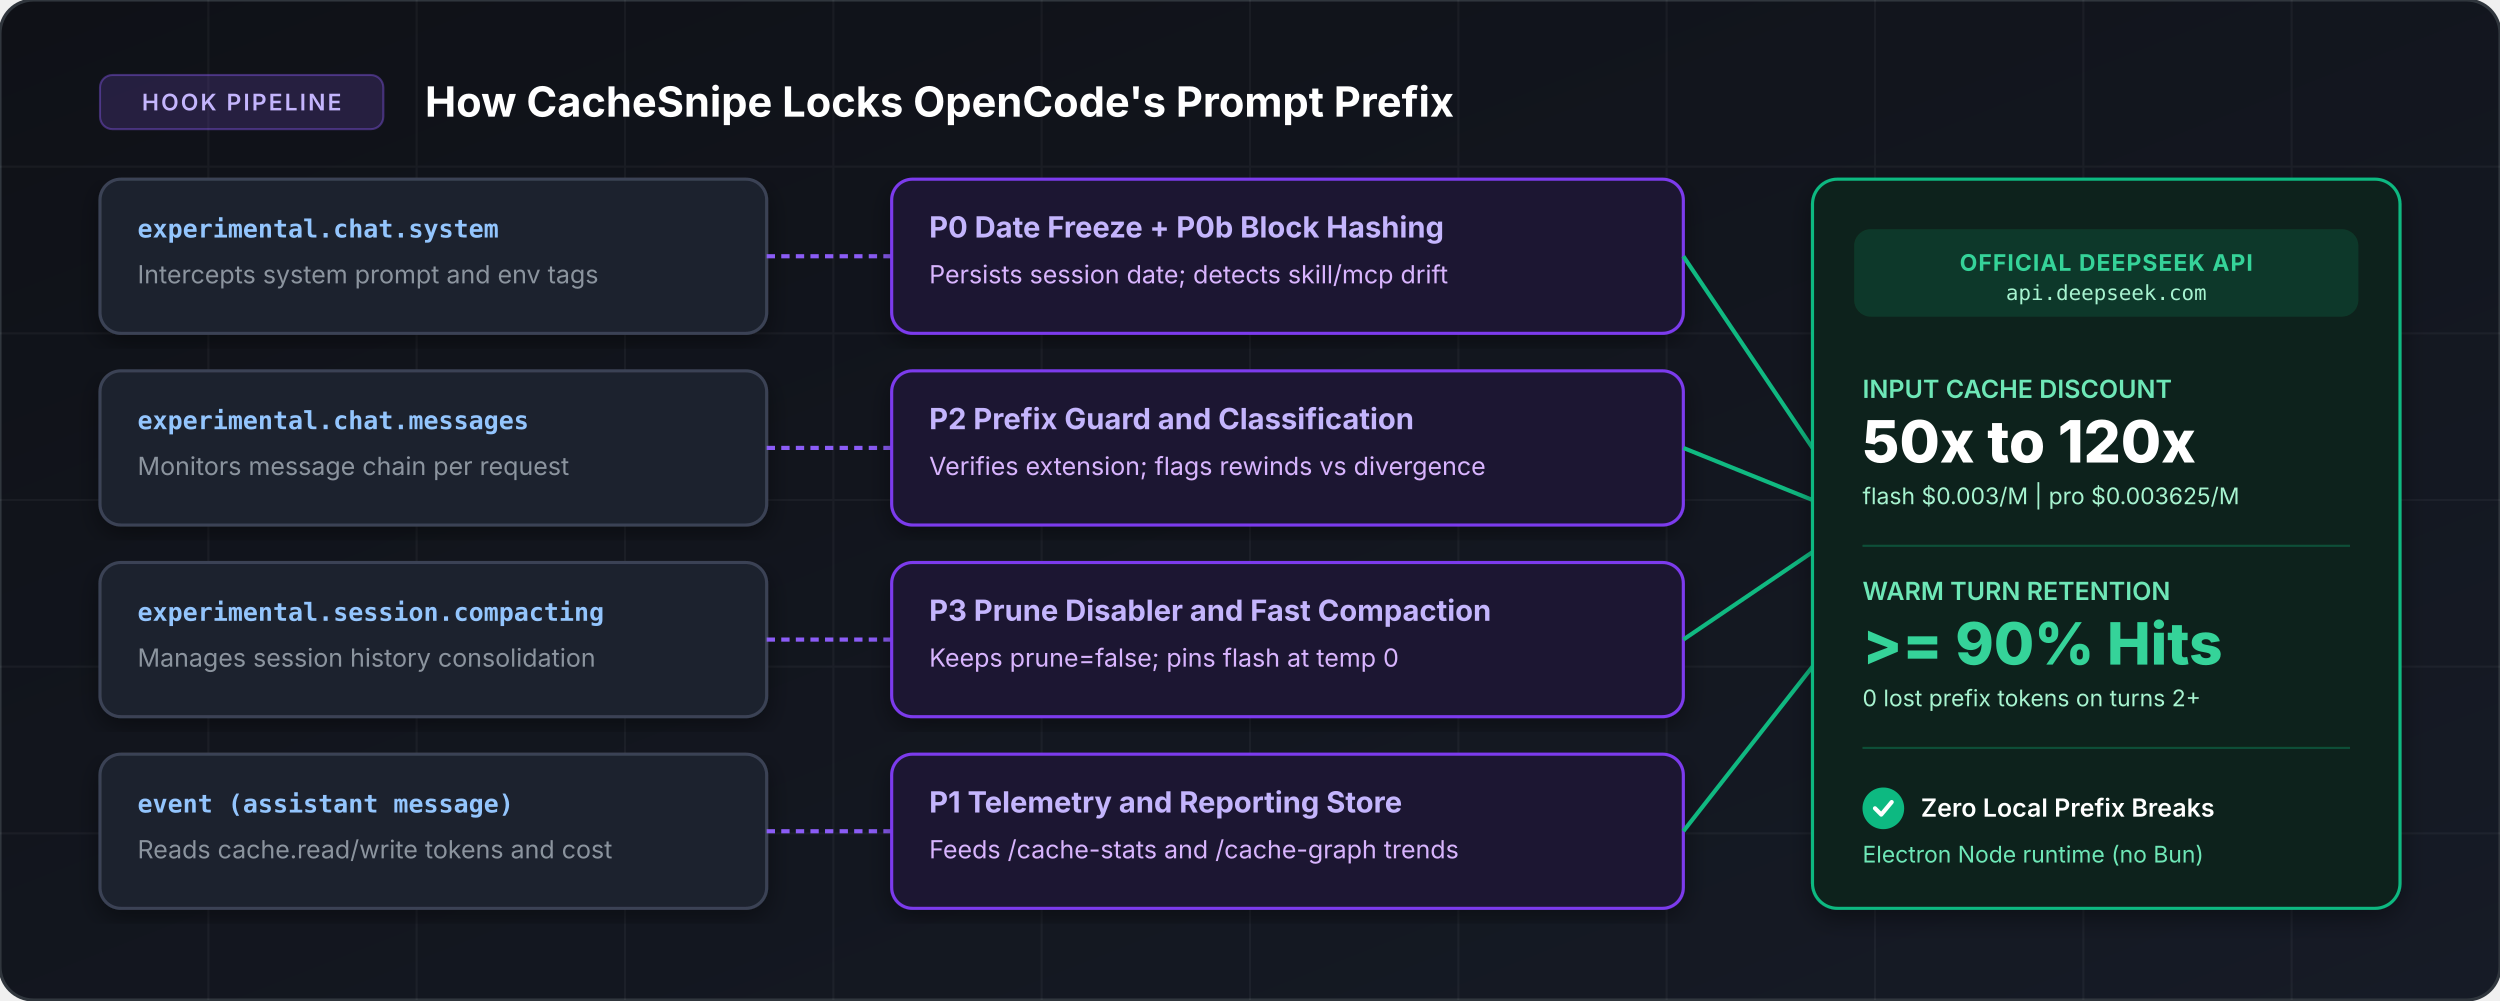
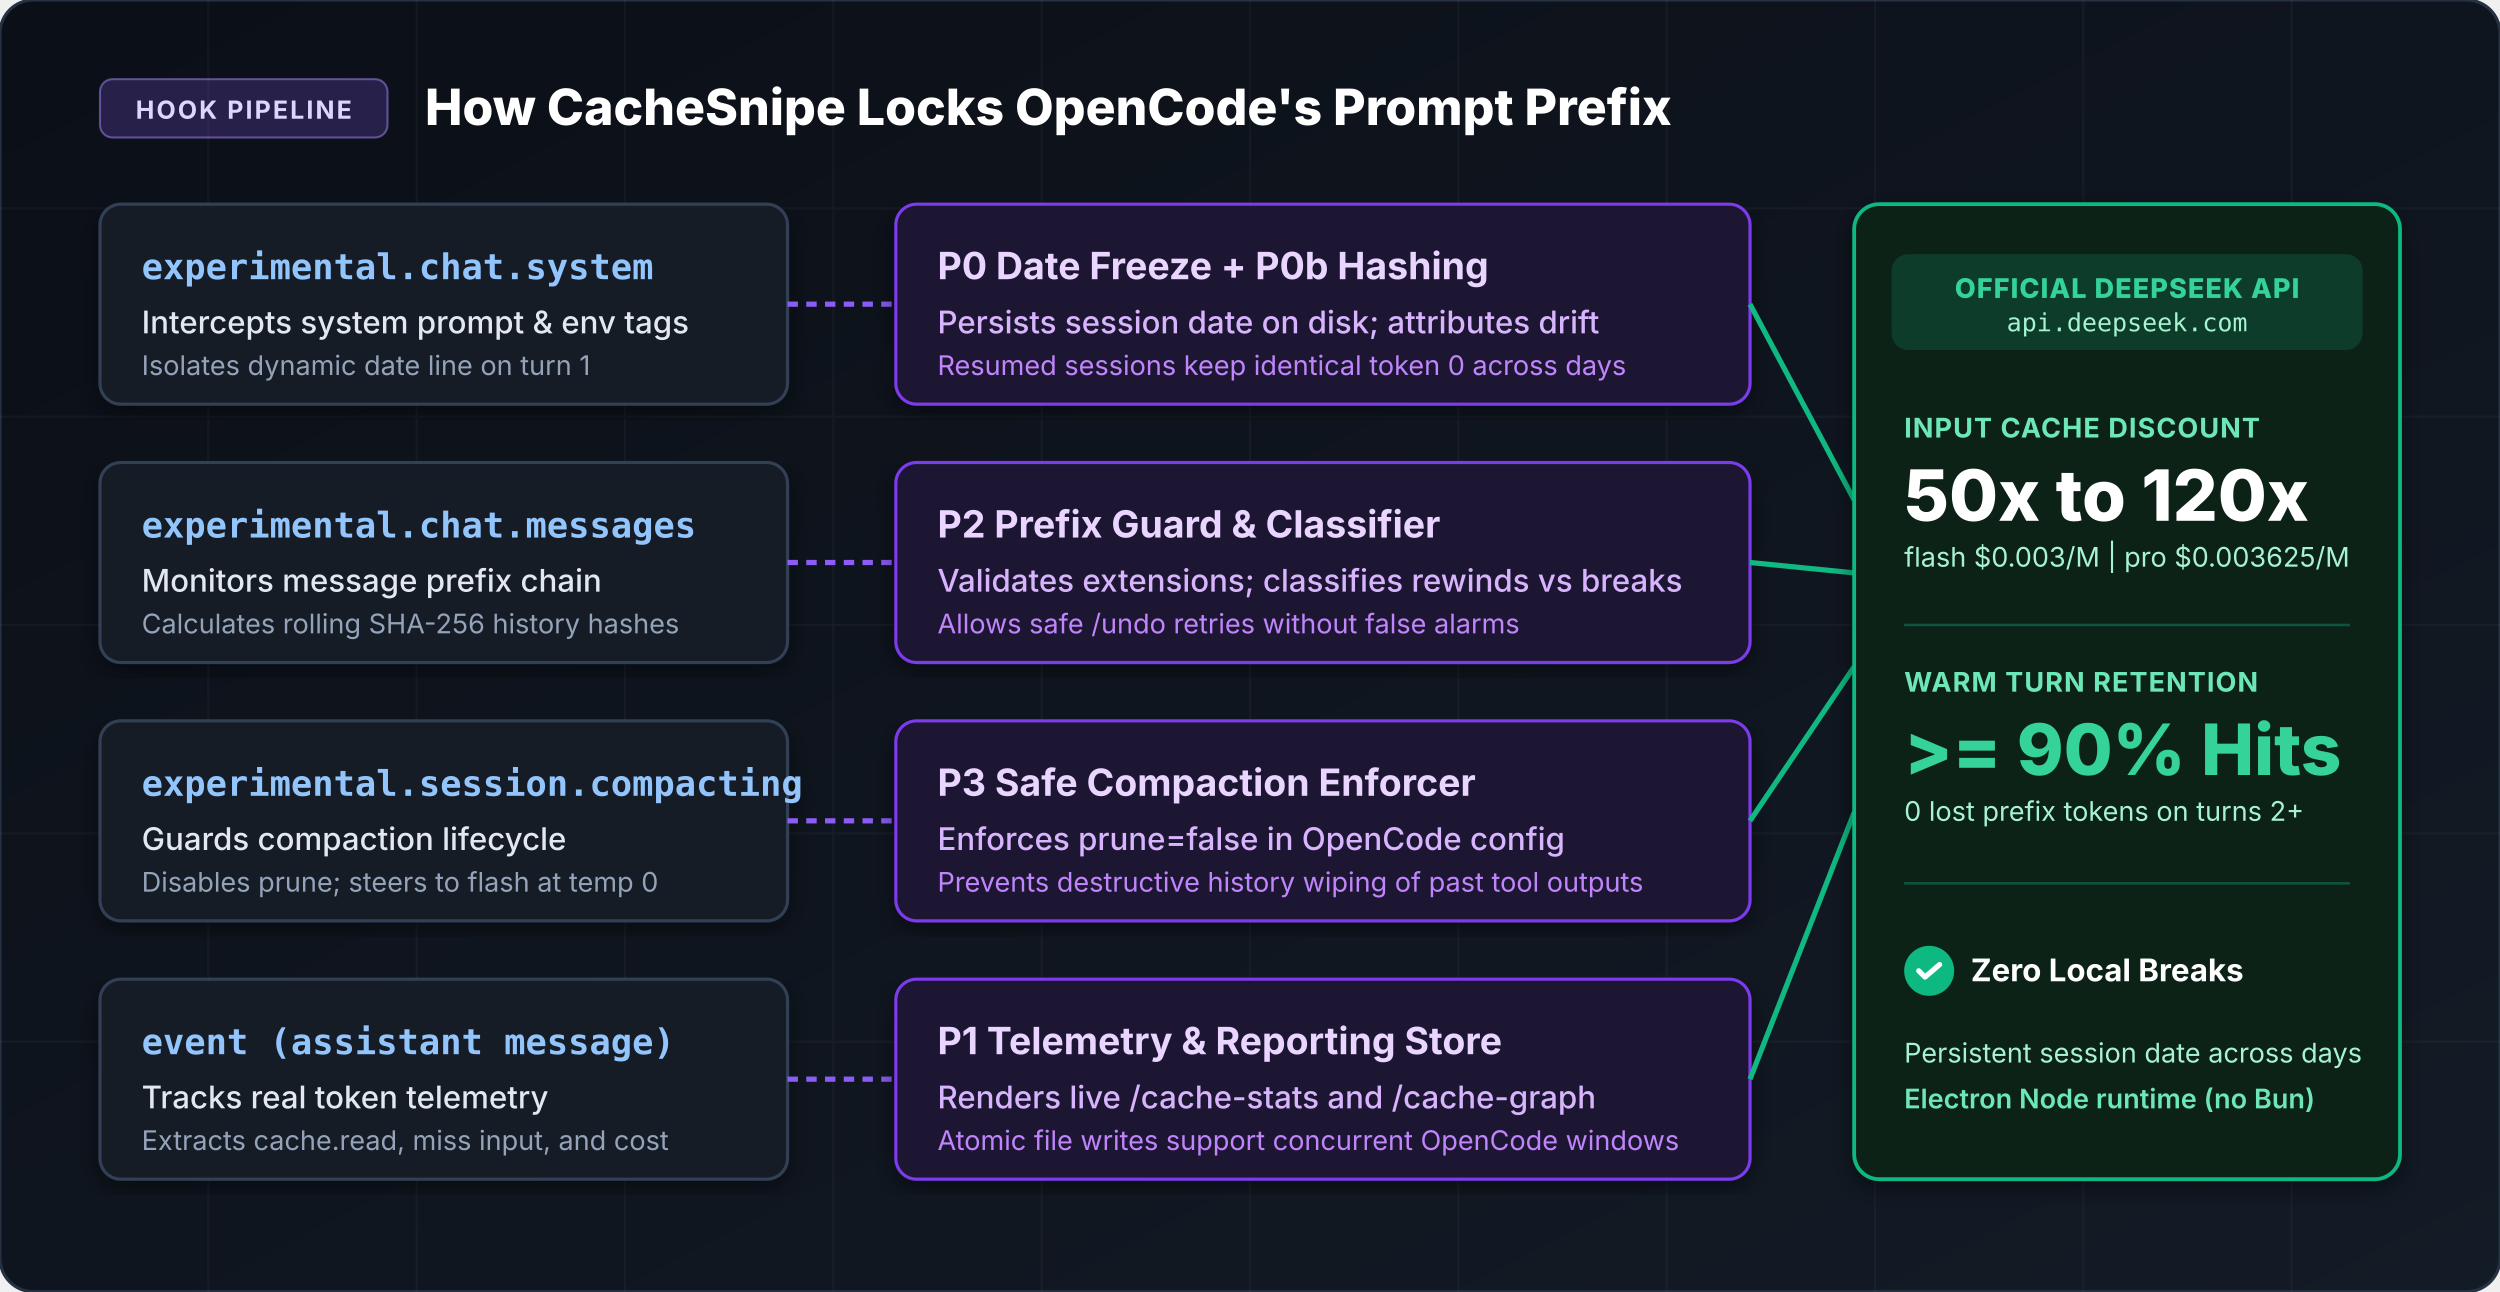
- <svg xmlns="http://www.w3.org/2000/svg" viewBox="0 0 1200 480" width="100%" height="100%">
+ <svg xmlns="http://www.w3.org/2000/svg" viewBox="0 0 1200 620" width="100%" height="100%" role="img" aria-labelledby="flowTitle flowDesc">
  <defs>
    <linearGradient id="bgGrad" x1="0%" y1="0%" x2="100%" y2="100%">
-       <stop offset="0%" stop-color="#0f1117" />
-       <stop offset="100%" stop-color="#161b26" />
+       <stop offset="0%" stop-color="#0b0f17" />
+       <stop offset="100%" stop-color="#131b26" />
    </linearGradient>
    <linearGradient id="purpleGrad" x1="0%" y1="0%" x2="100%" y2="100%">
      <stop offset="0%" stop-color="#8b5cf6" />
      <stop offset="100%" stop-color="#6d28d9" />
    </linearGradient>
    <linearGradient id="emeraldGrad" x1="0%" y1="0%" x2="100%" y2="100%">
      <stop offset="0%" stop-color="#10b981" />
      <stop offset="100%" stop-color="#059669" />
    </linearGradient>
    <linearGradient id="cyanGrad" x1="0%" y1="0%" x2="100%" y2="100%">
      <stop offset="0%" stop-color="#06b6d4" />
      <stop offset="100%" stop-color="#0284c7" />
    </linearGradient>
-     <filter id="cardShadow" x="-5%" y="-5%" width="110%" height="115%">
-       <feDropShadow dx="0" dy="4" stdDeviation="6" flood-color="#000000" flood-opacity="0.4" />
+     <filter id="cardShadow" x="-4%" y="-4%" width="108%" height="112%">
+       <feDropShadow dx="0" dy="4" stdDeviation="6" flood-color="#000000" flood-opacity="0.45" />
    </filter>
  </defs>
-   <rect width="1200" height="480" rx="16" fill="url(#bgGrad)" stroke="#30363d" stroke-width="1.5" />
-   <g stroke="#ffffff" stroke-width="1" opacity="0.04">
-     <line x1="100" y1="0" x2="100" y2="480" />
-     <line x1="200" y1="0" x2="200" y2="480" />
-     <line x1="300" y1="0" x2="300" y2="480" />
-     <line x1="400" y1="0" x2="400" y2="480" />
-     <line x1="500" y1="0" x2="500" y2="480" />
-     <line x1="600" y1="0" x2="600" y2="480" />
-     <line x1="700" y1="0" x2="700" y2="480" />
-     <line x1="800" y1="0" x2="800" y2="480" />
-     <line x1="900" y1="0" x2="900" y2="480" />
-     <line x1="1000" y1="0" x2="1000" y2="480" />
-     <line x1="1100" y1="0" x2="1100" y2="480" />
-     <line x1="0" y1="80" x2="1200" y2="80" />
-     <line x1="0" y1="160" x2="1200" y2="160" />
-     <line x1="0" y1="240" x2="1200" y2="240" />
-     <line x1="0" y1="320" x2="1200" y2="320" />
+   <rect width="1200" height="620" rx="16" fill="url(#bgGrad)" stroke="#263142" stroke-width="1.5" />
+   <g stroke="#ffffff" stroke-width="1" opacity="0.035">
+     <line x1="100" y1="0" x2="100" y2="620" />
+     <line x1="200" y1="0" x2="200" y2="620" />
+     <line x1="300" y1="0" x2="300" y2="620" />
+     <line x1="400" y1="0" x2="400" y2="620" />
+     <line x1="500" y1="0" x2="500" y2="620" />
+     <line x1="600" y1="0" x2="600" y2="620" />
+     <line x1="700" y1="0" x2="700" y2="620" />
+     <line x1="800" y1="0" x2="800" y2="620" />
+     <line x1="900" y1="0" x2="900" y2="620" />
+     <line x1="1000" y1="0" x2="1000" y2="620" />
+     <line x1="1100" y1="0" x2="1100" y2="620" />
+     <line x1="0" y1="100" x2="1200" y2="100" />
+     <line x1="0" y1="200" x2="1200" y2="200" />
+     <line x1="0" y1="300" x2="1200" y2="300" />
    <line x1="0" y1="400" x2="1200" y2="400" />
+     <line x1="0" y1="500" x2="1200" y2="500" />
  </g>
-   <g transform="translate(48, 36)">
-     <rect width="136" height="26" rx="6" fill="#8b5cf6" fill-opacity="0.18" stroke="#8b5cf6" stroke-opacity="0.4" stroke-width="1" />
-     <text x="68" y="17" fill="#c4b5fd" font-family="-apple-system, BlinkMacSystemFont, Segoe UI, sans-serif" font-size="11" font-weight="600" text-anchor="middle" letter-spacing="1">HOOK PIPELINE</text>
-     <text x="156" y="20" fill="#ffffff" font-family="-apple-system, BlinkMacSystemFont, Segoe UI, sans-serif" font-size="20" font-weight="700">How CacheSnipe Locks OpenCode's Prompt Prefix</text>
+   <g transform="translate(48, 38)">
+     <rect width="138" height="28" rx="6" fill="#8b5cf6" fill-opacity="0.22" stroke="#a78bfa" stroke-opacity="0.5" stroke-width="1" />
+     <text x="69" y="19" fill="#ddd6fe" font-family="-apple-system, BlinkMacSystemFont, Segoe UI, sans-serif" font-size="12" font-weight="700" text-anchor="middle" letter-spacing="1">HOOK PIPELINE</text>
+     <text x="156" y="22" fill="#ffffff" font-family="-apple-system, BlinkMacSystemFont, Segoe UI, sans-serif" font-size="24" font-weight="800">How CacheSnipe Locks OpenCode's Prompt Prefix</text>
  </g>
-   <g transform="translate(48, 86)" filter="url(#cardShadow)">
-     <rect width="320" height="74" rx="10" fill="#1c212e" stroke="#3b4354" stroke-width="1.5" />
-     <text x="18" y="28" fill="#93c5fd" font-family="ui-monospace, SFMono-Regular, Menlo, monospace" font-size="12" font-weight="600">experimental.chat.system</text>
-     <text x="18" y="50" fill="#8b949e" font-family="-apple-system, BlinkMacSystemFont, Segoe UI, sans-serif" font-size="12">Intercepts system prompt and env tags</text>
+   <g transform="translate(48, 98)" filter="url(#cardShadow)">
+     <rect width="330" height="96" rx="10" fill="#151b27" stroke="#334155" stroke-width="1.5" />
+     <text x="20" y="36" fill="#93c5fd" font-family="ui-monospace, SFMono-Regular, Menlo, monospace" font-size="17" font-weight="700">experimental.chat.system</text>
+     <text x="20" y="62" fill="#e2e8f0" font-family="-apple-system, BlinkMacSystemFont, Segoe UI, sans-serif" font-size="15" font-weight="500">Intercepts system prompt &amp; env tags</text>
+     <text x="20" y="82" fill="#94a3b8" font-family="-apple-system, BlinkMacSystemFont, Segoe UI, sans-serif" font-size="13">Isolates dynamic date line on turn 1</text>
  </g>
-   <g transform="translate(48, 178)" filter="url(#cardShadow)">
-     <rect width="320" height="74" rx="10" fill="#1c212e" stroke="#3b4354" stroke-width="1.5" />
-     <text x="18" y="28" fill="#93c5fd" font-family="ui-monospace, SFMono-Regular, Menlo, monospace" font-size="12" font-weight="600">experimental.chat.messages</text>
-     <text x="18" y="50" fill="#8b949e" font-family="-apple-system, BlinkMacSystemFont, Segoe UI, sans-serif" font-size="12">Monitors message chain per request</text>
+   <g transform="translate(48, 222)" filter="url(#cardShadow)">
+     <rect width="330" height="96" rx="10" fill="#151b27" stroke="#334155" stroke-width="1.5" />
+     <text x="20" y="36" fill="#93c5fd" font-family="ui-monospace, SFMono-Regular, Menlo, monospace" font-size="17" font-weight="700">experimental.chat.messages</text>
+     <text x="20" y="62" fill="#e2e8f0" font-family="-apple-system, BlinkMacSystemFont, Segoe UI, sans-serif" font-size="15" font-weight="500">Monitors message prefix chain</text>
+     <text x="20" y="82" fill="#94a3b8" font-family="-apple-system, BlinkMacSystemFont, Segoe UI, sans-serif" font-size="13">Calculates rolling SHA-256 history hashes</text>
  </g>
-   <g transform="translate(48, 270)" filter="url(#cardShadow)">
-     <rect width="320" height="74" rx="10" fill="#1c212e" stroke="#3b4354" stroke-width="1.5" />
-     <text x="18" y="28" fill="#93c5fd" font-family="ui-monospace, SFMono-Regular, Menlo, monospace" font-size="12" font-weight="600">experimental.session.compacting</text>
-     <text x="18" y="50" fill="#8b949e" font-family="-apple-system, BlinkMacSystemFont, Segoe UI, sans-serif" font-size="12">Manages session history consolidation</text>
+   <g transform="translate(48, 346)" filter="url(#cardShadow)">
+     <rect width="330" height="96" rx="10" fill="#151b27" stroke="#334155" stroke-width="1.5" />
+     <text x="20" y="36" fill="#93c5fd" font-family="ui-monospace, SFMono-Regular, Menlo, monospace" font-size="17" font-weight="700">experimental.session.compacting</text>
+     <text x="20" y="62" fill="#e2e8f0" font-family="-apple-system, BlinkMacSystemFont, Segoe UI, sans-serif" font-size="15" font-weight="500">Guards compaction lifecycle</text>
+     <text x="20" y="82" fill="#94a3b8" font-family="-apple-system, BlinkMacSystemFont, Segoe UI, sans-serif" font-size="13">Disables prune; steers to flash at temp 0</text>
  </g>
-   <g transform="translate(48, 362)" filter="url(#cardShadow)">
-     <rect width="320" height="74" rx="10" fill="#1c212e" stroke="#3b4354" stroke-width="1.5" />
-     <text x="18" y="28" fill="#93c5fd" font-family="ui-monospace, SFMono-Regular, Menlo, monospace" font-size="12" font-weight="600">event (assistant message)</text>
-     <text x="18" y="50" fill="#8b949e" font-family="-apple-system, BlinkMacSystemFont, Segoe UI, sans-serif" font-size="12">Reads cache.read/write tokens and cost</text>
+   <g transform="translate(48, 470)" filter="url(#cardShadow)">
+     <rect width="330" height="96" rx="10" fill="#151b27" stroke="#334155" stroke-width="1.5" />
+     <text x="20" y="36" fill="#93c5fd" font-family="ui-monospace, SFMono-Regular, Menlo, monospace" font-size="17" font-weight="700">event (assistant message)</text>
+     <text x="20" y="62" fill="#e2e8f0" font-family="-apple-system, BlinkMacSystemFont, Segoe UI, sans-serif" font-size="15" font-weight="500">Tracks real token telemetry</text>
+     <text x="20" y="82" fill="#94a3b8" font-family="-apple-system, BlinkMacSystemFont, Segoe UI, sans-serif" font-size="13">Extracts cache.read, miss input, and cost</text>
  </g>
-   <path d="M 368 123 L 428 123" stroke="#8b5cf6" stroke-width="2" stroke-dasharray="4 3" />
-   <path d="M 368 215 L 428 215" stroke="#8b5cf6" stroke-width="2" stroke-dasharray="4 3" />
-   <path d="M 368 307 L 428 307" stroke="#8b5cf6" stroke-width="2" stroke-dasharray="4 3" />
-   <path d="M 368 399 L 428 399" stroke="#8b5cf6" stroke-width="2" stroke-dasharray="4 3" />
-   <g transform="translate(428, 86)" filter="url(#cardShadow)">
-     <rect width="380" height="74" rx="10" fill="#1e1833" stroke="#7c3aed" stroke-width="1.5" />
-     <text x="18" y="28" fill="#c4b5fd" font-family="-apple-system, BlinkMacSystemFont, Segoe UI, sans-serif" font-size="14" font-weight="700">P0 Date Freeze + P0b Block Hashing</text>
-     <text x="18" y="50" fill="#d8b4fe" font-family="-apple-system, BlinkMacSystemFont, Segoe UI, sans-serif" font-size="12">Persists session date; detects skill/mcp drift</text>
+   <path d="M 378 146 L 430 146" stroke="#8b5cf6" stroke-width="2.5" stroke-dasharray="5 4" />
+   <path d="M 378 270 L 430 270" stroke="#8b5cf6" stroke-width="2.5" stroke-dasharray="5 4" />
+   <path d="M 378 394 L 430 394" stroke="#8b5cf6" stroke-width="2.5" stroke-dasharray="5 4" />
+   <path d="M 378 518 L 430 518" stroke="#8b5cf6" stroke-width="2.5" stroke-dasharray="5 4" />
+   <g transform="translate(430, 98)" filter="url(#cardShadow)">
+     <rect width="410" height="96" rx="10" fill="#1e1833" stroke="#7c3aed" stroke-width="1.5" />
+     <text x="20" y="36" fill="#e9d5ff" font-family="-apple-system, BlinkMacSystemFont, Segoe UI, sans-serif" font-size="18" font-weight="700">P0 Date Freeze + P0b Hashing</text>
+     <text x="20" y="62" fill="#d8b4fe" font-family="-apple-system, BlinkMacSystemFont, Segoe UI, sans-serif" font-size="15" font-weight="500">Persists session date on disk; attributes drift</text>
+     <text x="20" y="82" fill="#c084fc" font-family="-apple-system, BlinkMacSystemFont, Segoe UI, sans-serif" font-size="13">Resumed sessions keep identical token 0 across days</text>
  </g>
-   <g transform="translate(428, 178)" filter="url(#cardShadow)">
-     <rect width="380" height="74" rx="10" fill="#1e1833" stroke="#7c3aed" stroke-width="1.5" />
-     <text x="18" y="28" fill="#c4b5fd" font-family="-apple-system, BlinkMacSystemFont, Segoe UI, sans-serif" font-size="14" font-weight="700">P2 Prefix Guard and Classification</text>
-     <text x="18" y="50" fill="#d8b4fe" font-family="-apple-system, BlinkMacSystemFont, Segoe UI, sans-serif" font-size="12">Verifies extension; flags rewinds vs divergence</text>
+   <g transform="translate(430, 222)" filter="url(#cardShadow)">
+     <rect width="410" height="96" rx="10" fill="#1e1833" stroke="#7c3aed" stroke-width="1.5" />
+     <text x="20" y="36" fill="#e9d5ff" font-family="-apple-system, BlinkMacSystemFont, Segoe UI, sans-serif" font-size="18" font-weight="700">P2 Prefix Guard &amp; Classifier</text>
+     <text x="20" y="62" fill="#d8b4fe" font-family="-apple-system, BlinkMacSystemFont, Segoe UI, sans-serif" font-size="15" font-weight="500">Validates extensions; classifies rewinds vs breaks</text>
+     <text x="20" y="82" fill="#c084fc" font-family="-apple-system, BlinkMacSystemFont, Segoe UI, sans-serif" font-size="13">Allows safe /undo retries without false alarms</text>
  </g>
-   <g transform="translate(428, 270)" filter="url(#cardShadow)">
-     <rect width="380" height="74" rx="10" fill="#1e1833" stroke="#7c3aed" stroke-width="1.5" />
-     <text x="18" y="28" fill="#c4b5fd" font-family="-apple-system, BlinkMacSystemFont, Segoe UI, sans-serif" font-size="14" font-weight="700">P3 Prune Disabler and Fast Compaction</text>
-     <text x="18" y="50" fill="#d8b4fe" font-family="-apple-system, BlinkMacSystemFont, Segoe UI, sans-serif" font-size="12">Keeps prune=false; pins flash at temp 0</text>
+   <g transform="translate(430, 346)" filter="url(#cardShadow)">
+     <rect width="410" height="96" rx="10" fill="#1e1833" stroke="#7c3aed" stroke-width="1.5" />
+     <text x="20" y="36" fill="#e9d5ff" font-family="-apple-system, BlinkMacSystemFont, Segoe UI, sans-serif" font-size="18" font-weight="700">P3 Safe Compaction Enforcer</text>
+     <text x="20" y="62" fill="#d8b4fe" font-family="-apple-system, BlinkMacSystemFont, Segoe UI, sans-serif" font-size="15" font-weight="500">Enforces prune=false in OpenCode config</text>
+     <text x="20" y="82" fill="#c084fc" font-family="-apple-system, BlinkMacSystemFont, Segoe UI, sans-serif" font-size="13">Prevents destructive history wiping of past tool outputs</text>
  </g>
-   <g transform="translate(428, 362)" filter="url(#cardShadow)">
-     <rect width="380" height="74" rx="10" fill="#1e1833" stroke="#7c3aed" stroke-width="1.5" />
-     <text x="18" y="28" fill="#c4b5fd" font-family="-apple-system, BlinkMacSystemFont, Segoe UI, sans-serif" font-size="14" font-weight="700">P1 Telemetry and Reporting Store</text>
-     <text x="18" y="50" fill="#d8b4fe" font-family="-apple-system, BlinkMacSystemFont, Segoe UI, sans-serif" font-size="12">Feeds /cache-stats and /cache-graph trends</text>
+   <g transform="translate(430, 470)" filter="url(#cardShadow)">
+     <rect width="410" height="96" rx="10" fill="#1e1833" stroke="#7c3aed" stroke-width="1.5" />
+     <text x="20" y="36" fill="#e9d5ff" font-family="-apple-system, BlinkMacSystemFont, Segoe UI, sans-serif" font-size="18" font-weight="700">P1 Telemetry &amp; Reporting Store</text>
+     <text x="20" y="62" fill="#d8b4fe" font-family="-apple-system, BlinkMacSystemFont, Segoe UI, sans-serif" font-size="15" font-weight="500">Renders live /cache-stats and /cache-graph</text>
+     <text x="20" y="82" fill="#c084fc" font-family="-apple-system, BlinkMacSystemFont, Segoe UI, sans-serif" font-size="13">Atomic file writes support concurrent OpenCode windows</text>
  </g>
-   <path d="M 808 123 L 870 215" stroke="#10b981" stroke-width="2" />
-   <path d="M 808 215 L 870 240" stroke="#10b981" stroke-width="2" />
-   <path d="M 808 307 L 870 265" stroke="#10b981" stroke-width="2" />
-   <path d="M 808 399 L 870 320" stroke="#10b981" stroke-width="2" />
-   <g transform="translate(870, 86)" filter="url(#cardShadow)">
-     <rect width="282" height="350" rx="12" fill="#0d231b" stroke="#10b981" stroke-width="1.5" />
-     <rect x="20" y="24" width="242" height="42" rx="8" fill="#10b981" fill-opacity="0.15" />
-     <text x="141" y="44" fill="#34d399" font-family="-apple-system, BlinkMacSystemFont, Segoe UI, sans-serif" font-size="11" font-weight="700" text-anchor="middle" letter-spacing="0.5">OFFICIAL DEEPSEEK API</text>
-     <text x="141" y="58" fill="#a7f3d0" font-family="ui-monospace, SFMono-Regular, Menlo, monospace" font-size="10" text-anchor="middle">api.deepseek.com</text>
-     <text x="24" y="105" fill="#6ee7b7" font-family="-apple-system, BlinkMacSystemFont, Segoe UI, sans-serif" font-size="12" font-weight="600">INPUT CACHE DISCOUNT</text>
-     <text x="24" y="136" fill="#ffffff" font-family="-apple-system, BlinkMacSystemFont, Segoe UI, sans-serif" font-size="28" font-weight="800">50x to 120x</text>
-     <text x="24" y="156" fill="#a7f3d0" font-family="-apple-system, BlinkMacSystemFont, Segoe UI, sans-serif" font-size="11">flash $0.003/M | pro $0.003625/M</text>
-     <line x1="24" y1="176" x2="258" y2="176" stroke="#10b981" stroke-opacity="0.3" stroke-width="1" />
-     <text x="24" y="202" fill="#6ee7b7" font-family="-apple-system, BlinkMacSystemFont, Segoe UI, sans-serif" font-size="12" font-weight="600">WARM TURN RETENTION</text>
-     <text x="24" y="233" fill="#34d399" font-family="-apple-system, BlinkMacSystemFont, Segoe UI, sans-serif" font-size="28" font-weight="800">&gt;= 90% Hits</text>
-     <text x="24" y="253" fill="#a7f3d0" font-family="-apple-system, BlinkMacSystemFont, Segoe UI, sans-serif" font-size="11">0 lost prefix tokens on turns 2+</text>
-     <line x1="24" y1="273" x2="258" y2="273" stroke="#10b981" stroke-opacity="0.3" stroke-width="1" />
-     <g transform="translate(24, 292)">
-       <circle cx="10" cy="10" r="10" fill="#10b981" />
-       <path d="M 6 10 L 9 13 L 14 7" fill="none" stroke="#ffffff" stroke-width="2" stroke-linecap="round" stroke-linejoin="round" />
-       <text x="28" y="14" fill="#ffffff" font-family="-apple-system, BlinkMacSystemFont, Segoe UI, sans-serif" font-size="12" font-weight="600">Zero Local Prefix Breaks</text>
+   <path d="M 840 146 L 890 240" stroke="#10b981" stroke-width="2.5" />
+   <path d="M 840 270 L 890 275" stroke="#10b981" stroke-width="2.5" />
+   <path d="M 840 394 L 890 320" stroke="#10b981" stroke-width="2.5" />
+   <path d="M 840 518 L 890 390" stroke="#10b981" stroke-width="2.5" />
+   <g transform="translate(890, 98)" filter="url(#cardShadow)">
+     <rect width="262" height="468" rx="12" fill="#0b2219" stroke="#10b981" stroke-width="1.8" />
+     <rect x="18" y="24" width="226" height="46" rx="8" fill="#10b981" fill-opacity="0.18" />
+     <text x="131" y="45" fill="#34d399" font-family="-apple-system, BlinkMacSystemFont, Segoe UI, sans-serif" font-size="13" font-weight="800" text-anchor="middle" letter-spacing="0.5">OFFICIAL DEEPSEEK API</text>
+     <text x="131" y="61" fill="#a7f3d0" font-family="ui-monospace, SFMono-Regular, Menlo, monospace" font-size="12" text-anchor="middle">api.deepseek.com</text>
+     <text x="24" y="112" fill="#6ee7b7" font-family="-apple-system, BlinkMacSystemFont, Segoe UI, sans-serif" font-size="13" font-weight="700" letter-spacing="0.5">INPUT CACHE DISCOUNT</text>
+     <text x="24" y="152" fill="#ffffff" font-family="-apple-system, BlinkMacSystemFont, Segoe UI, sans-serif" font-size="34" font-weight="800">50x to 120x</text>
+     <text x="24" y="174" fill="#a7f3d0" font-family="-apple-system, BlinkMacSystemFont, Segoe UI, sans-serif" font-size="13">flash $0.003/M | pro $0.003625/M</text>
+     <line x1="24" y1="202" x2="238" y2="202" stroke="#10b981" stroke-opacity="0.35" stroke-width="1.2" />
+     <text x="24" y="234" fill="#6ee7b7" font-family="-apple-system, BlinkMacSystemFont, Segoe UI, sans-serif" font-size="13" font-weight="700" letter-spacing="0.5">WARM TURN RETENTION</text>
+     <text x="24" y="274" fill="#34d399" font-family="-apple-system, BlinkMacSystemFont, Segoe UI, sans-serif" font-size="34" font-weight="800">&gt;= 90% Hits</text>
+     <text x="24" y="296" fill="#a7f3d0" font-family="-apple-system, BlinkMacSystemFont, Segoe UI, sans-serif" font-size="13">0 lost prefix tokens on turns 2+</text>
+     <line x1="24" y1="326" x2="238" y2="326" stroke="#10b981" stroke-opacity="0.35" stroke-width="1.2" />
+     <g transform="translate(24, 356)">
+       <circle cx="12" cy="12" r="12" fill="#10b981" />
+       <path d="M 7 12 L 10 15 L 17 9" fill="none" stroke="#ffffff" stroke-width="2.5" stroke-linecap="round" stroke-linejoin="round" />
+       <text x="32" y="17" fill="#ffffff" font-family="-apple-system, BlinkMacSystemFont, Segoe UI, sans-serif" font-size="15" font-weight="700">Zero Local Breaks</text>
    </g>
-     <text x="24" y="328" fill="#6ee7b7" font-family="-apple-system, BlinkMacSystemFont, Segoe UI, sans-serif" font-size="11">Electron Node runtime (no Bun)</text>
+     <text x="24" y="412" fill="#a7f3d0" font-family="-apple-system, BlinkMacSystemFont, Segoe UI, sans-serif" font-size="13">Persistent session date across days</text>
+     <text x="24" y="434" fill="#6ee7b7" font-family="-apple-system, BlinkMacSystemFont, Segoe UI, sans-serif" font-size="13" font-weight="600">Electron Node runtime (no Bun)</text>
  </g>
</svg>
